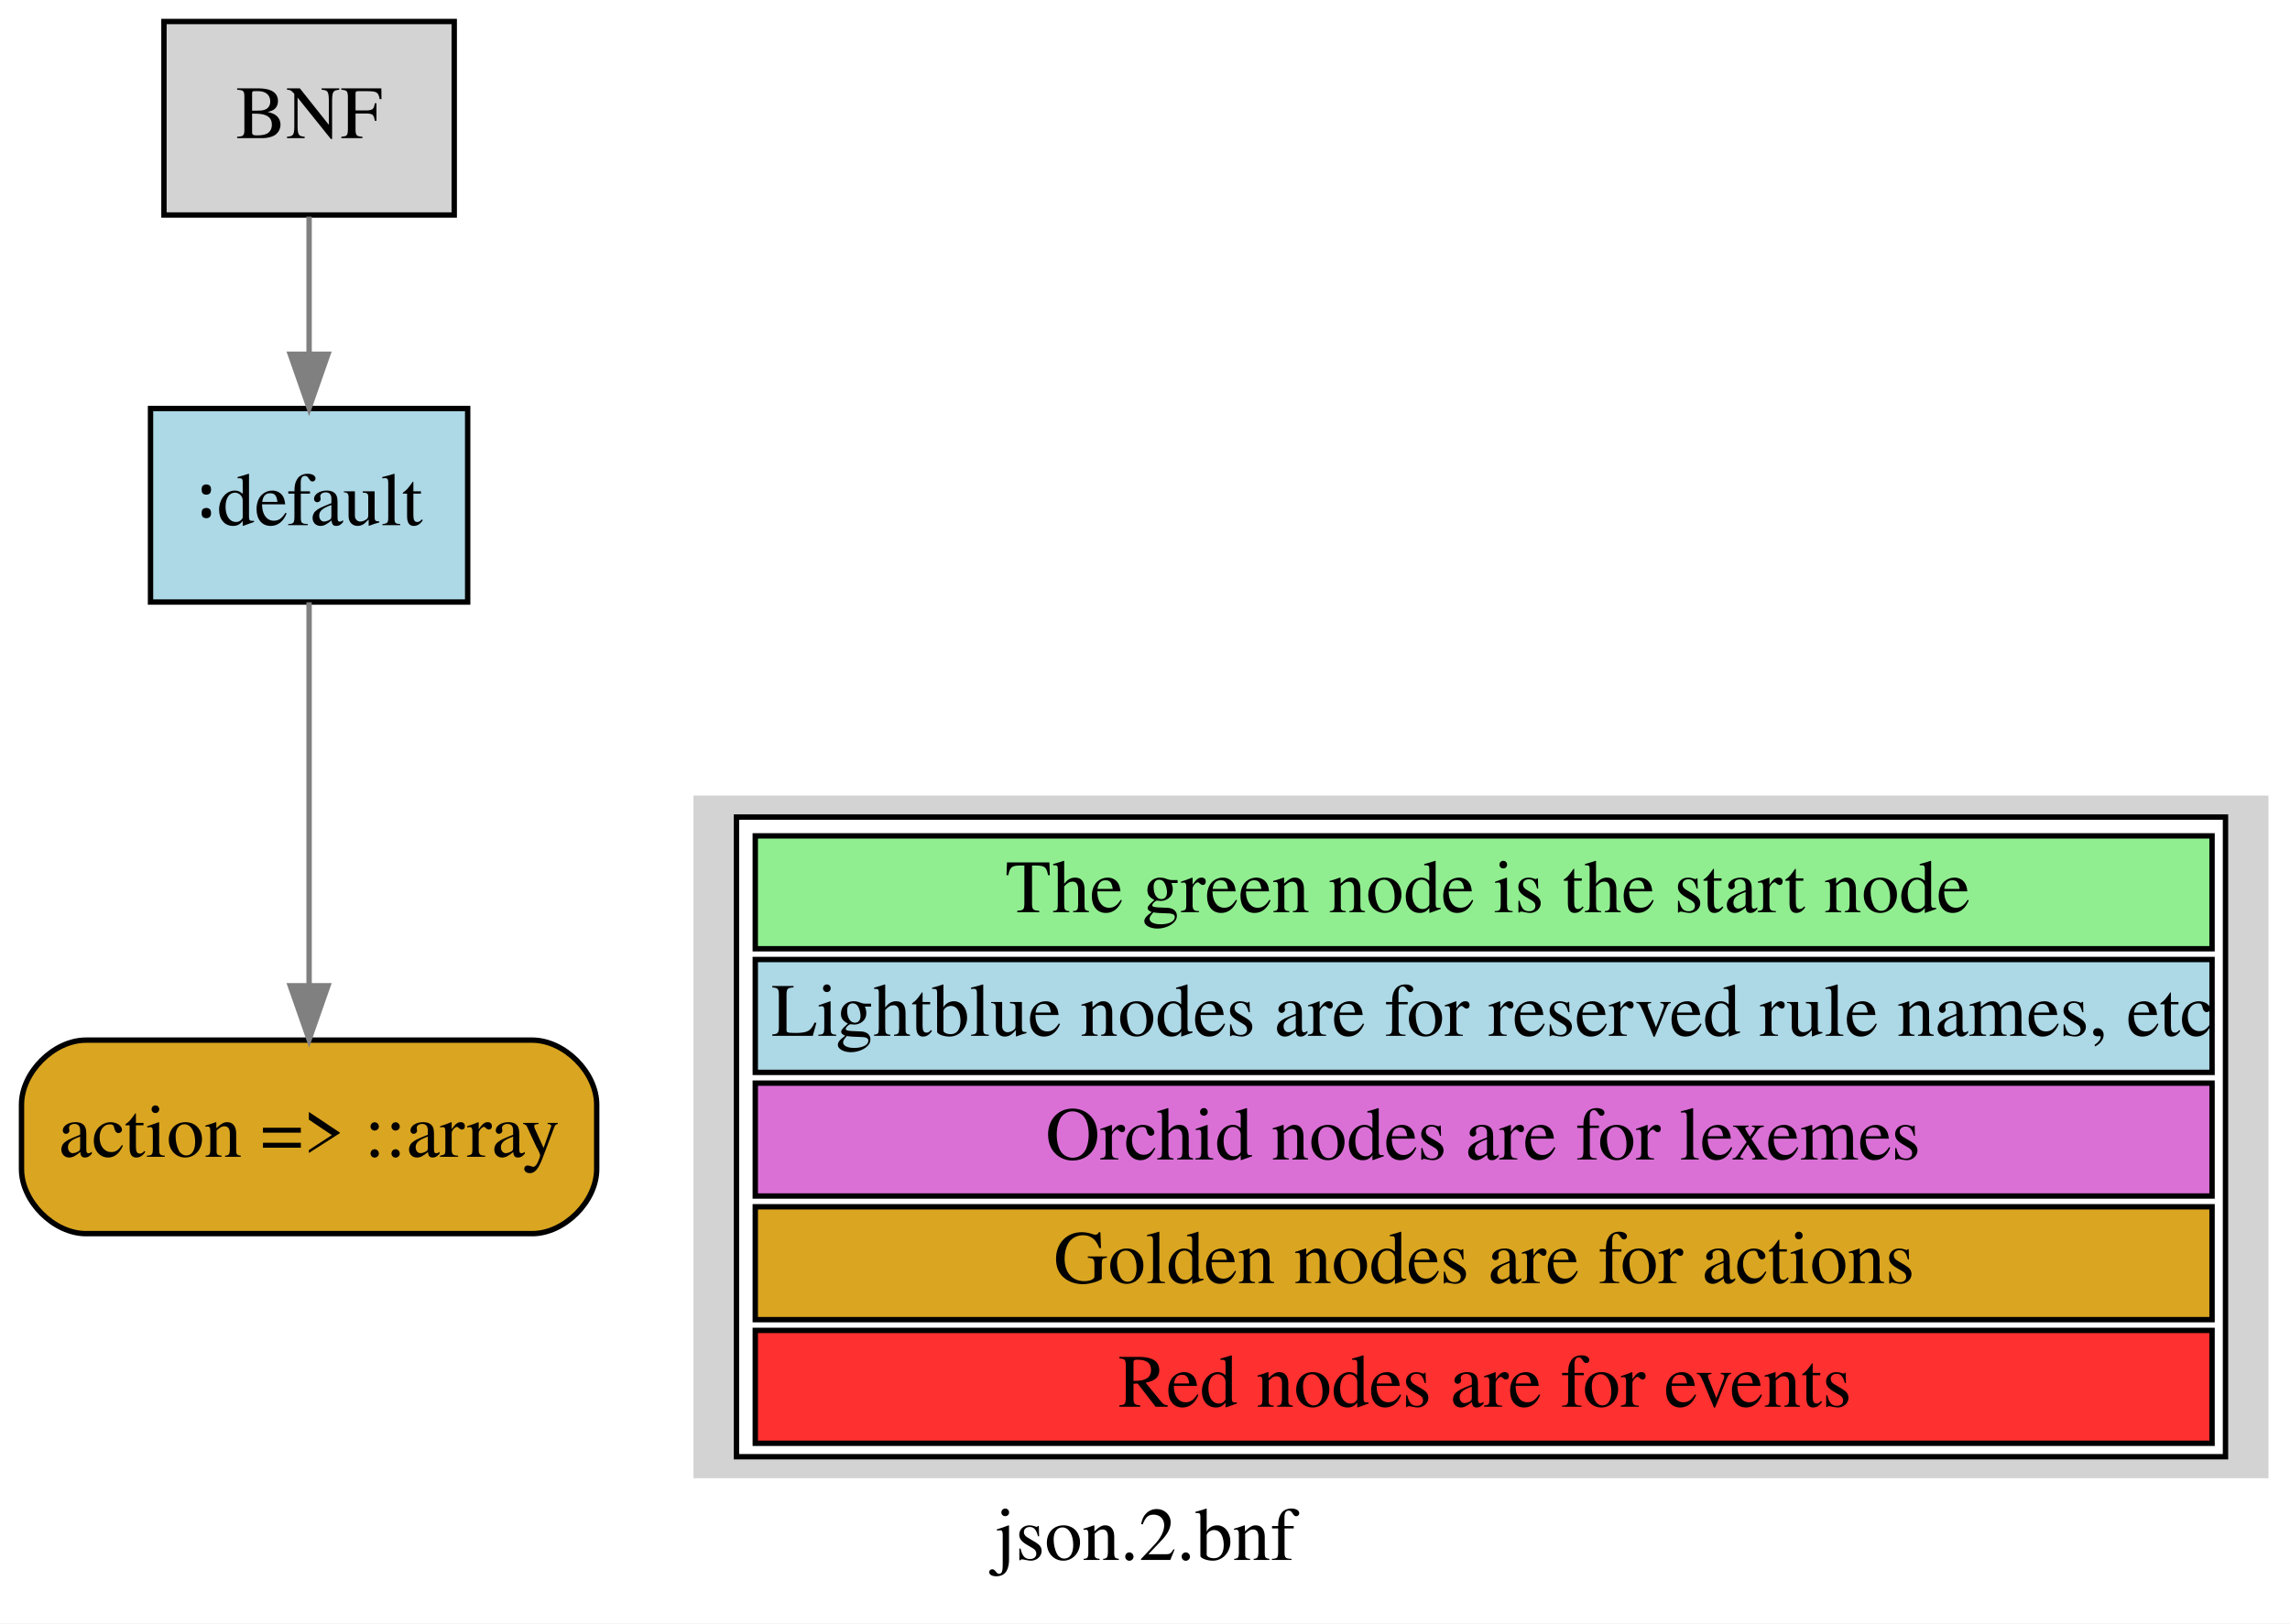
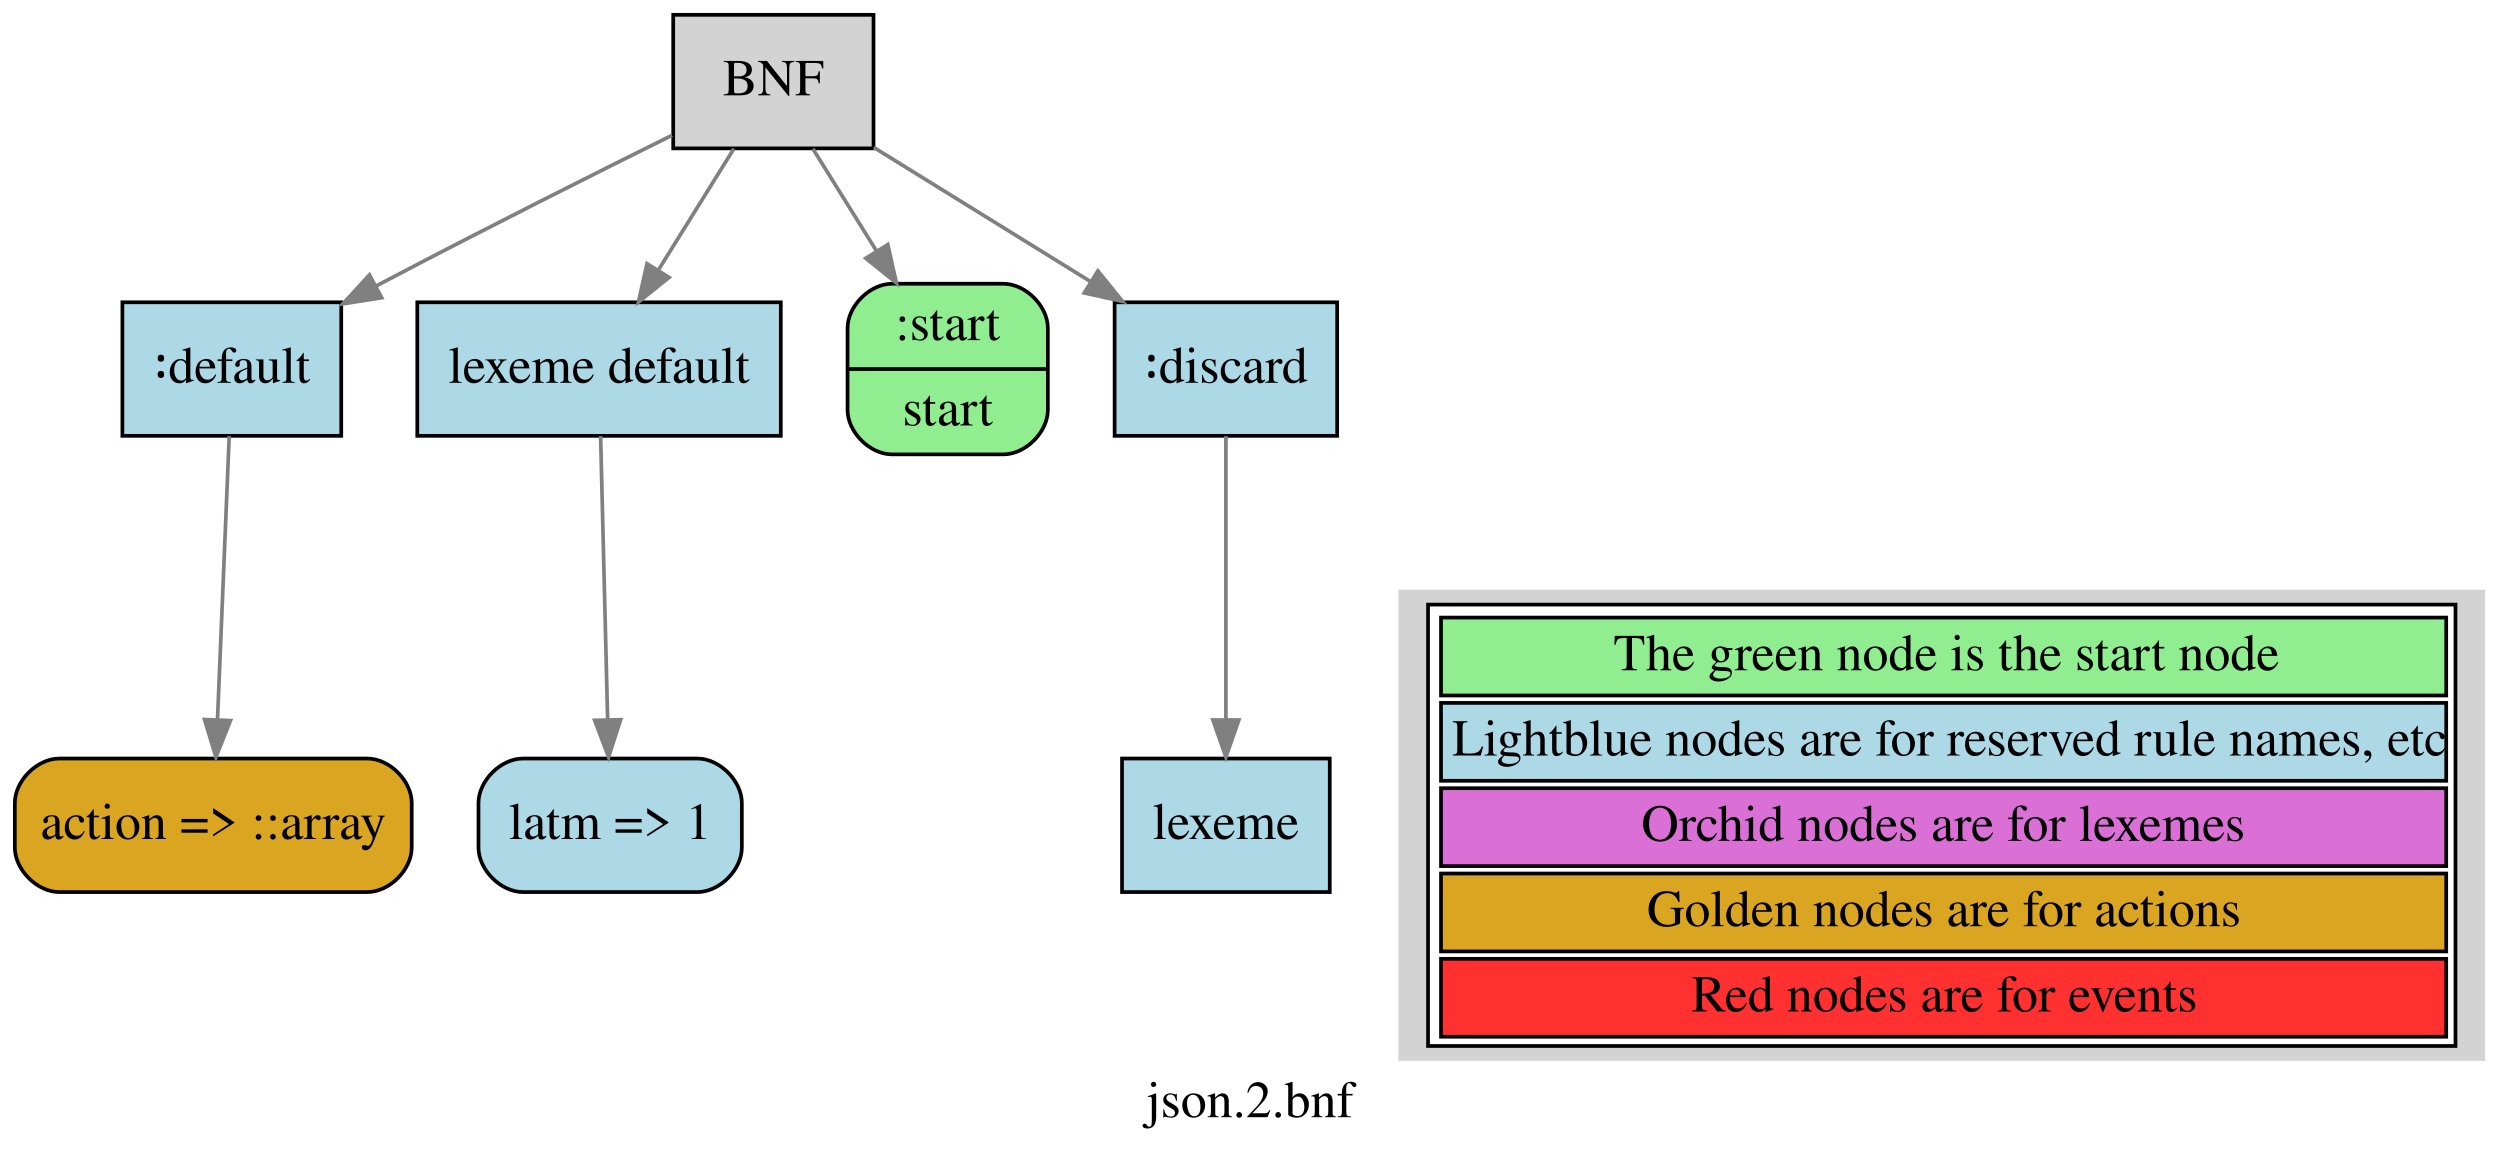
- <svg xmlns="http://www.w3.org/2000/svg" width="426pt" height="302pt" viewBox="0.00 0.00 426.00 302.00">
-   <g id="graph0" class="graph" transform="scale(1 1) rotate(0) translate(4 298)">
-     <polygon fill="white" stroke="none" points="-4,4 -4,-298 422,-298 422,4 -4,4" />
-     <text text-anchor="middle" x="209" y="-7.8" font-family="Times,serif" font-size="14.00">json.2.bnf</text>
+ <svg xmlns="http://www.w3.org/2000/svg" width="674pt" height="313pt" viewBox="0.00 0.00 674.00 313.00">
+   <g id="graph0" class="graph" transform="scale(1 1) rotate(0) translate(4 309)">
+     <polygon fill="white" stroke="none" points="-4,4 -4,-309 670,-309 670,4 -4,4" />
+     <text text-anchor="middle" x="333" y="-7.8" font-family="Times,serif" font-size="14.00">json.2.bnf</text>
    <g id="node1" class="node">
-       <polygon fill="lightblue" stroke="black" points="83,-222 24,-222 24,-186 83,-186 83,-222" />
-       <text text-anchor="middle" x="53.5" y="-200.3" font-family="Times,serif" font-size="14.00">꞉default</text>
+       <polygon fill="lightblue" stroke="black" points="88,-227.5 29,-227.5 29,-191.5 88,-191.5 88,-227.5" />
+       <text text-anchor="middle" x="58.5" y="-205.8" font-family="Times,serif" font-size="14.00">꞉default</text>
    </g>
    <g id="node3" class="node">
-       <path fill="goldenrod" stroke="black" d="M12,-68.5C12,-68.5 95,-68.5 95,-68.5 101,-68.5 107,-74.5 107,-80.5 107,-80.5 107,-92.5 107,-92.5 107,-98.5 101,-104.5 95,-104.5 95,-104.5 12,-104.5 12,-104.5 6,-104.5 -7.10543e-15,-98.5 -7.10543e-15,-92.5 -7.10543e-15,-92.5 -7.10543e-15,-80.5 -7.10543e-15,-80.5 -7.10543e-15,-74.5 6,-68.5 12,-68.5" />
+       <path fill="goldenrod" stroke="black" d="M12,-68.5C12,-68.5 95,-68.5 95,-68.5 101,-68.5 107,-74.5 107,-80.5 107,-80.5 107,-92.5 107,-92.5 107,-98.5 101,-104.5 95,-104.5 95,-104.5 12,-104.5 12,-104.5 6,-104.5 0,-98.5 0,-92.5 0,-92.5 0,-80.5 0,-80.5 0,-74.5 6,-68.5 12,-68.5" />
      <text text-anchor="middle" x="53.5" y="-82.8" font-family="Times,serif" font-size="14.00">action =&gt; ::array</text>
    </g>
    <g id="edge2" class="edge">
-       <path fill="none" stroke="grey" d="M53.5,-185.958C53.5,-167.191 53.5,-136.756 53.5,-114.687" />
-       <polygon fill="grey" stroke="grey" points="57,-114.612 53.5,-104.612 50,-114.612 57,-114.612" />
+       <path fill="none" stroke="grey" d="M57.794,-191.42C56.972,-171.535 55.604,-138.423 54.633,-114.923" />
+       <polygon fill="grey" stroke="grey" points="58.128,-114.732 54.218,-104.885 51.134,-115.021 58.128,-114.732" />
    </g>
    <g id="node2" class="node">
-       <polygon fill="lightgrey" stroke="black" points="80.5,-294 26.5,-294 26.5,-258 80.5,-258 80.5,-294" />
-       <text text-anchor="middle" x="53.5" y="-272.3" font-family="Times,serif" font-size="14.00">BNF</text>
+       <polygon fill="lightgrey" stroke="black" points="231.5,-305 177.5,-305 177.5,-269 231.5,-269 231.5,-305" />
+       <text text-anchor="middle" x="204.5" y="-283.3" font-family="Times,serif" font-size="14.00">BNF</text>
    </g>
    <g id="edge1" class="edge">
-       <path fill="none" stroke="grey" d="M53.5,-257.697C53.5,-249.983 53.5,-240.712 53.5,-232.112" />
-       <polygon fill="grey" stroke="grey" points="57,-232.104 53.5,-222.104 50,-232.104 57,-232.104" />
+       <path fill="none" stroke="grey" d="M177.174,-272.529C155.905,-261.966 125.699,-246.795 99.5,-233 98.826,-232.645 98.147,-232.286 97.464,-231.924" />
+       <polygon fill="grey" stroke="grey" points="98.908,-228.727 88.441,-227.086 95.6,-234.896 98.908,-228.727" />
    </g>
    <g id="node4" class="node">
-       <polygon fill="lightgrey" stroke="none" points="418,-150 125,-150 125,-23 418,-23 418,-150" />
-       <polygon fill="white" stroke="none" points="133,-27 133,-146 410,-146 410,-27 133,-27" />
-       <polygon fill="lightgreen" stroke="none" points="136.5,-121.5 136.5,-142.5 407.5,-142.5 407.5,-121.5 136.5,-121.5" />
-       <polygon fill="none" stroke="black" points="136.5,-121.5 136.5,-142.5 407.5,-142.5 407.5,-121.5 136.5,-121.5" />
-       <text text-anchor="start" x="183" y="-128.3" font-family="Times,serif" font-size="14.00">The green node is the start node</text>
-       <polygon fill="lightblue" stroke="none" points="136.5,-98.5 136.5,-119.5 407.5,-119.5 407.5,-98.5 136.5,-98.5" />
-       <polygon fill="none" stroke="black" points="136.5,-98.5 136.5,-119.5 407.5,-119.5 407.5,-98.5 136.5,-98.5" />
-       <text text-anchor="start" x="139.5" y="-105.3" font-family="Times,serif" font-size="14.00">Lightblue nodes are for reserved rule names, etc</text>
-       <polygon fill="orchid" stroke="none" points="136.5,-75.5 136.5,-96.5 407.5,-96.5 407.5,-75.5 136.5,-75.5" />
-       <polygon fill="none" stroke="black" points="136.5,-75.5 136.5,-96.5 407.5,-96.5 407.5,-75.5 136.5,-75.5" />
-       <text text-anchor="start" x="190.5" y="-82.3" font-family="Times,serif" font-size="14.00">Orchid nodes are for lexemes</text>
-       <polygon fill="goldenrod" stroke="none" points="136.5,-52.5 136.5,-73.5 407.5,-73.5 407.5,-52.5 136.5,-52.5" />
-       <polygon fill="none" stroke="black" points="136.5,-52.5 136.5,-73.5 407.5,-73.5 407.5,-52.5 136.5,-52.5" />
-       <text text-anchor="start" x="192" y="-59.3" font-family="Times,serif" font-size="14.00">Golden nodes are for actions</text>
-       <polygon fill="#ff3030" stroke="none" points="136.5,-29.5 136.5,-50.5 407.5,-50.5 407.5,-29.5 136.5,-29.5" />
-       <polygon fill="none" stroke="black" points="136.5,-29.5 136.5,-50.5 407.5,-50.5 407.5,-29.5 136.5,-29.5" />
-       <text text-anchor="start" x="204" y="-36.3" font-family="Times,serif" font-size="14.00">Red nodes are for events</text>
-       <polygon fill="none" stroke="black" points="133,-27 133,-146 410,-146 410,-27 133,-27" />
+       <polygon fill="lightblue" stroke="black" points="206.5,-227.5 108.5,-227.5 108.5,-191.5 206.5,-191.5 206.5,-227.5" />
+       <text text-anchor="middle" x="157.5" y="-205.8" font-family="Times,serif" font-size="14.00">lexeme default</text>
+     </g>
+     <g id="edge3" class="edge">
+       <path fill="none" stroke="grey" d="M193.835,-268.868C187.826,-259.215 180.201,-246.967 173.49,-236.186" />
+       <polygon fill="grey" stroke="grey" points="176.379,-234.204 168.123,-227.564 170.436,-237.903 176.379,-234.204" />
+     </g>
+     <g id="node6" class="node">
+       <path fill="lightgreen" stroke="black" d="M236.5,-186.5C236.5,-186.5 266.5,-186.5 266.5,-186.5 272.5,-186.5 278.5,-192.5 278.5,-198.5 278.5,-198.5 278.5,-220.5 278.5,-220.5 278.5,-226.5 272.5,-232.5 266.5,-232.5 266.5,-232.5 236.5,-232.5 236.5,-232.5 230.5,-232.5 224.5,-226.5 224.5,-220.5 224.5,-220.5 224.5,-198.5 224.5,-198.5 224.5,-192.5 230.5,-186.5 236.5,-186.5" />
+       <text text-anchor="middle" x="251.5" y="-217.3" font-family="Times,serif" font-size="14.00">:start</text>
+       <polyline fill="none" stroke="black" points="224.5,-209.5 278.5,-209.5 " />
+       <text text-anchor="middle" x="251.5" y="-194.3" font-family="Times,serif" font-size="14.00">start</text>
+     </g>
+     <g id="edge5" class="edge">
+       <path fill="none" stroke="grey" d="M215.165,-268.868C220.214,-260.757 226.403,-250.815 232.233,-241.45" />
+       <polygon fill="grey" stroke="grey" points="235.35,-243.066 237.664,-232.727 229.407,-239.366 235.35,-243.066" />
+     </g>
+     <g id="node7" class="node">
+       <polygon fill="lightblue" stroke="black" points="356.5,-227.5 296.5,-227.5 296.5,-191.5 356.5,-191.5 356.5,-227.5" />
+       <text text-anchor="middle" x="326.5" y="-205.8" font-family="Times,serif" font-size="14.00">꞉discard</text>
+     </g>
+     <g id="edge6" class="edge">
+       <path fill="none" stroke="grey" d="M231.576,-269.244C248.787,-258.593 271.281,-244.673 290.052,-233.056" />
+       <polygon fill="grey" stroke="grey" points="291.993,-235.971 298.654,-227.732 288.309,-230.019 291.993,-235.971" />
+     </g>
+     <g id="node5" class="node">
+       <path fill="lightblue" stroke="black" d="M137,-68.5C137,-68.5 184,-68.5 184,-68.5 190,-68.5 196,-74.5 196,-80.5 196,-80.5 196,-92.5 196,-92.5 196,-98.5 190,-104.5 184,-104.5 184,-104.5 137,-104.5 137,-104.5 131,-104.5 125,-98.5 125,-92.5 125,-92.5 125,-80.5 125,-80.5 125,-74.5 131,-68.5 137,-68.5" />
+       <text text-anchor="middle" x="160.5" y="-82.8" font-family="Times,serif" font-size="14.00">latm =&gt; 1</text>
+     </g>
+     <g id="edge4" class="edge">
+       <path fill="none" stroke="grey" d="M157.923,-191.42C158.416,-171.535 159.237,-138.423 159.82,-114.923" />
+       <polygon fill="grey" stroke="grey" points="163.32,-114.968 160.069,-104.885 156.322,-114.795 163.32,-114.968" />
+     </g>
+     <g id="node8" class="node">
+       <polygon fill="lightblue" stroke="black" points="354.5,-104.5 298.5,-104.5 298.5,-68.5 354.5,-68.5 354.5,-104.5" />
+       <text text-anchor="middle" x="326.5" y="-82.8" font-family="Times,serif" font-size="14.00">lexeme</text>
+     </g>
+     <g id="edge7" class="edge">
+       <path fill="none" stroke="grey" d="M326.5,-191.42C326.5,-171.535 326.5,-138.423 326.5,-114.923" />
+       <polygon fill="grey" stroke="grey" points="330,-114.885 326.5,-104.885 323,-114.885 330,-114.885" />
+     </g>
+     <g id="node9" class="node">
+       <polygon fill="lightgrey" stroke="none" points="666,-150 373,-150 373,-23 666,-23 666,-150" />
+       <polygon fill="white" stroke="none" points="381,-27 381,-146 658,-146 658,-27 381,-27" />
+       <polygon fill="lightgreen" stroke="none" points="384.5,-121.5 384.5,-142.5 655.5,-142.5 655.5,-121.5 384.5,-121.5" />
+       <polygon fill="none" stroke="black" points="384.5,-121.5 384.5,-142.5 655.5,-142.5 655.5,-121.5 384.5,-121.5" />
+       <text text-anchor="start" x="431" y="-128.3" font-family="Times,serif" font-size="14.00">The green node is the start node</text>
+       <polygon fill="lightblue" stroke="none" points="384.5,-98.5 384.5,-119.5 655.5,-119.5 655.5,-98.5 384.5,-98.5" />
+       <polygon fill="none" stroke="black" points="384.5,-98.5 384.5,-119.5 655.5,-119.5 655.5,-98.5 384.5,-98.5" />
+       <text text-anchor="start" x="387.5" y="-105.3" font-family="Times,serif" font-size="14.00">Lightblue nodes are for reserved rule names, etc</text>
+       <polygon fill="orchid" stroke="none" points="384.5,-75.5 384.5,-96.5 655.5,-96.5 655.5,-75.5 384.5,-75.5" />
+       <polygon fill="none" stroke="black" points="384.5,-75.5 384.5,-96.5 655.5,-96.5 655.5,-75.5 384.5,-75.5" />
+       <text text-anchor="start" x="438.5" y="-82.3" font-family="Times,serif" font-size="14.00">Orchid nodes are for lexemes</text>
+       <polygon fill="goldenrod" stroke="none" points="384.5,-52.5 384.5,-73.5 655.5,-73.5 655.5,-52.5 384.5,-52.5" />
+       <polygon fill="none" stroke="black" points="384.5,-52.5 384.5,-73.5 655.5,-73.5 655.5,-52.5 384.5,-52.5" />
+       <text text-anchor="start" x="440" y="-59.3" font-family="Times,serif" font-size="14.00">Golden nodes are for actions</text>
+       <polygon fill="#ff3030" stroke="none" points="384.5,-29.5 384.5,-50.5 655.5,-50.5 655.5,-29.5 384.5,-29.5" />
+       <polygon fill="none" stroke="black" points="384.5,-29.5 384.5,-50.5 655.5,-50.5 655.5,-29.5 384.5,-29.5" />
+       <text text-anchor="start" x="452" y="-36.3" font-family="Times,serif" font-size="14.00">Red nodes are for events</text>
+       <polygon fill="none" stroke="black" points="381,-27 381,-146 658,-146 658,-27 381,-27" />
    </g>
  </g>
</svg>
